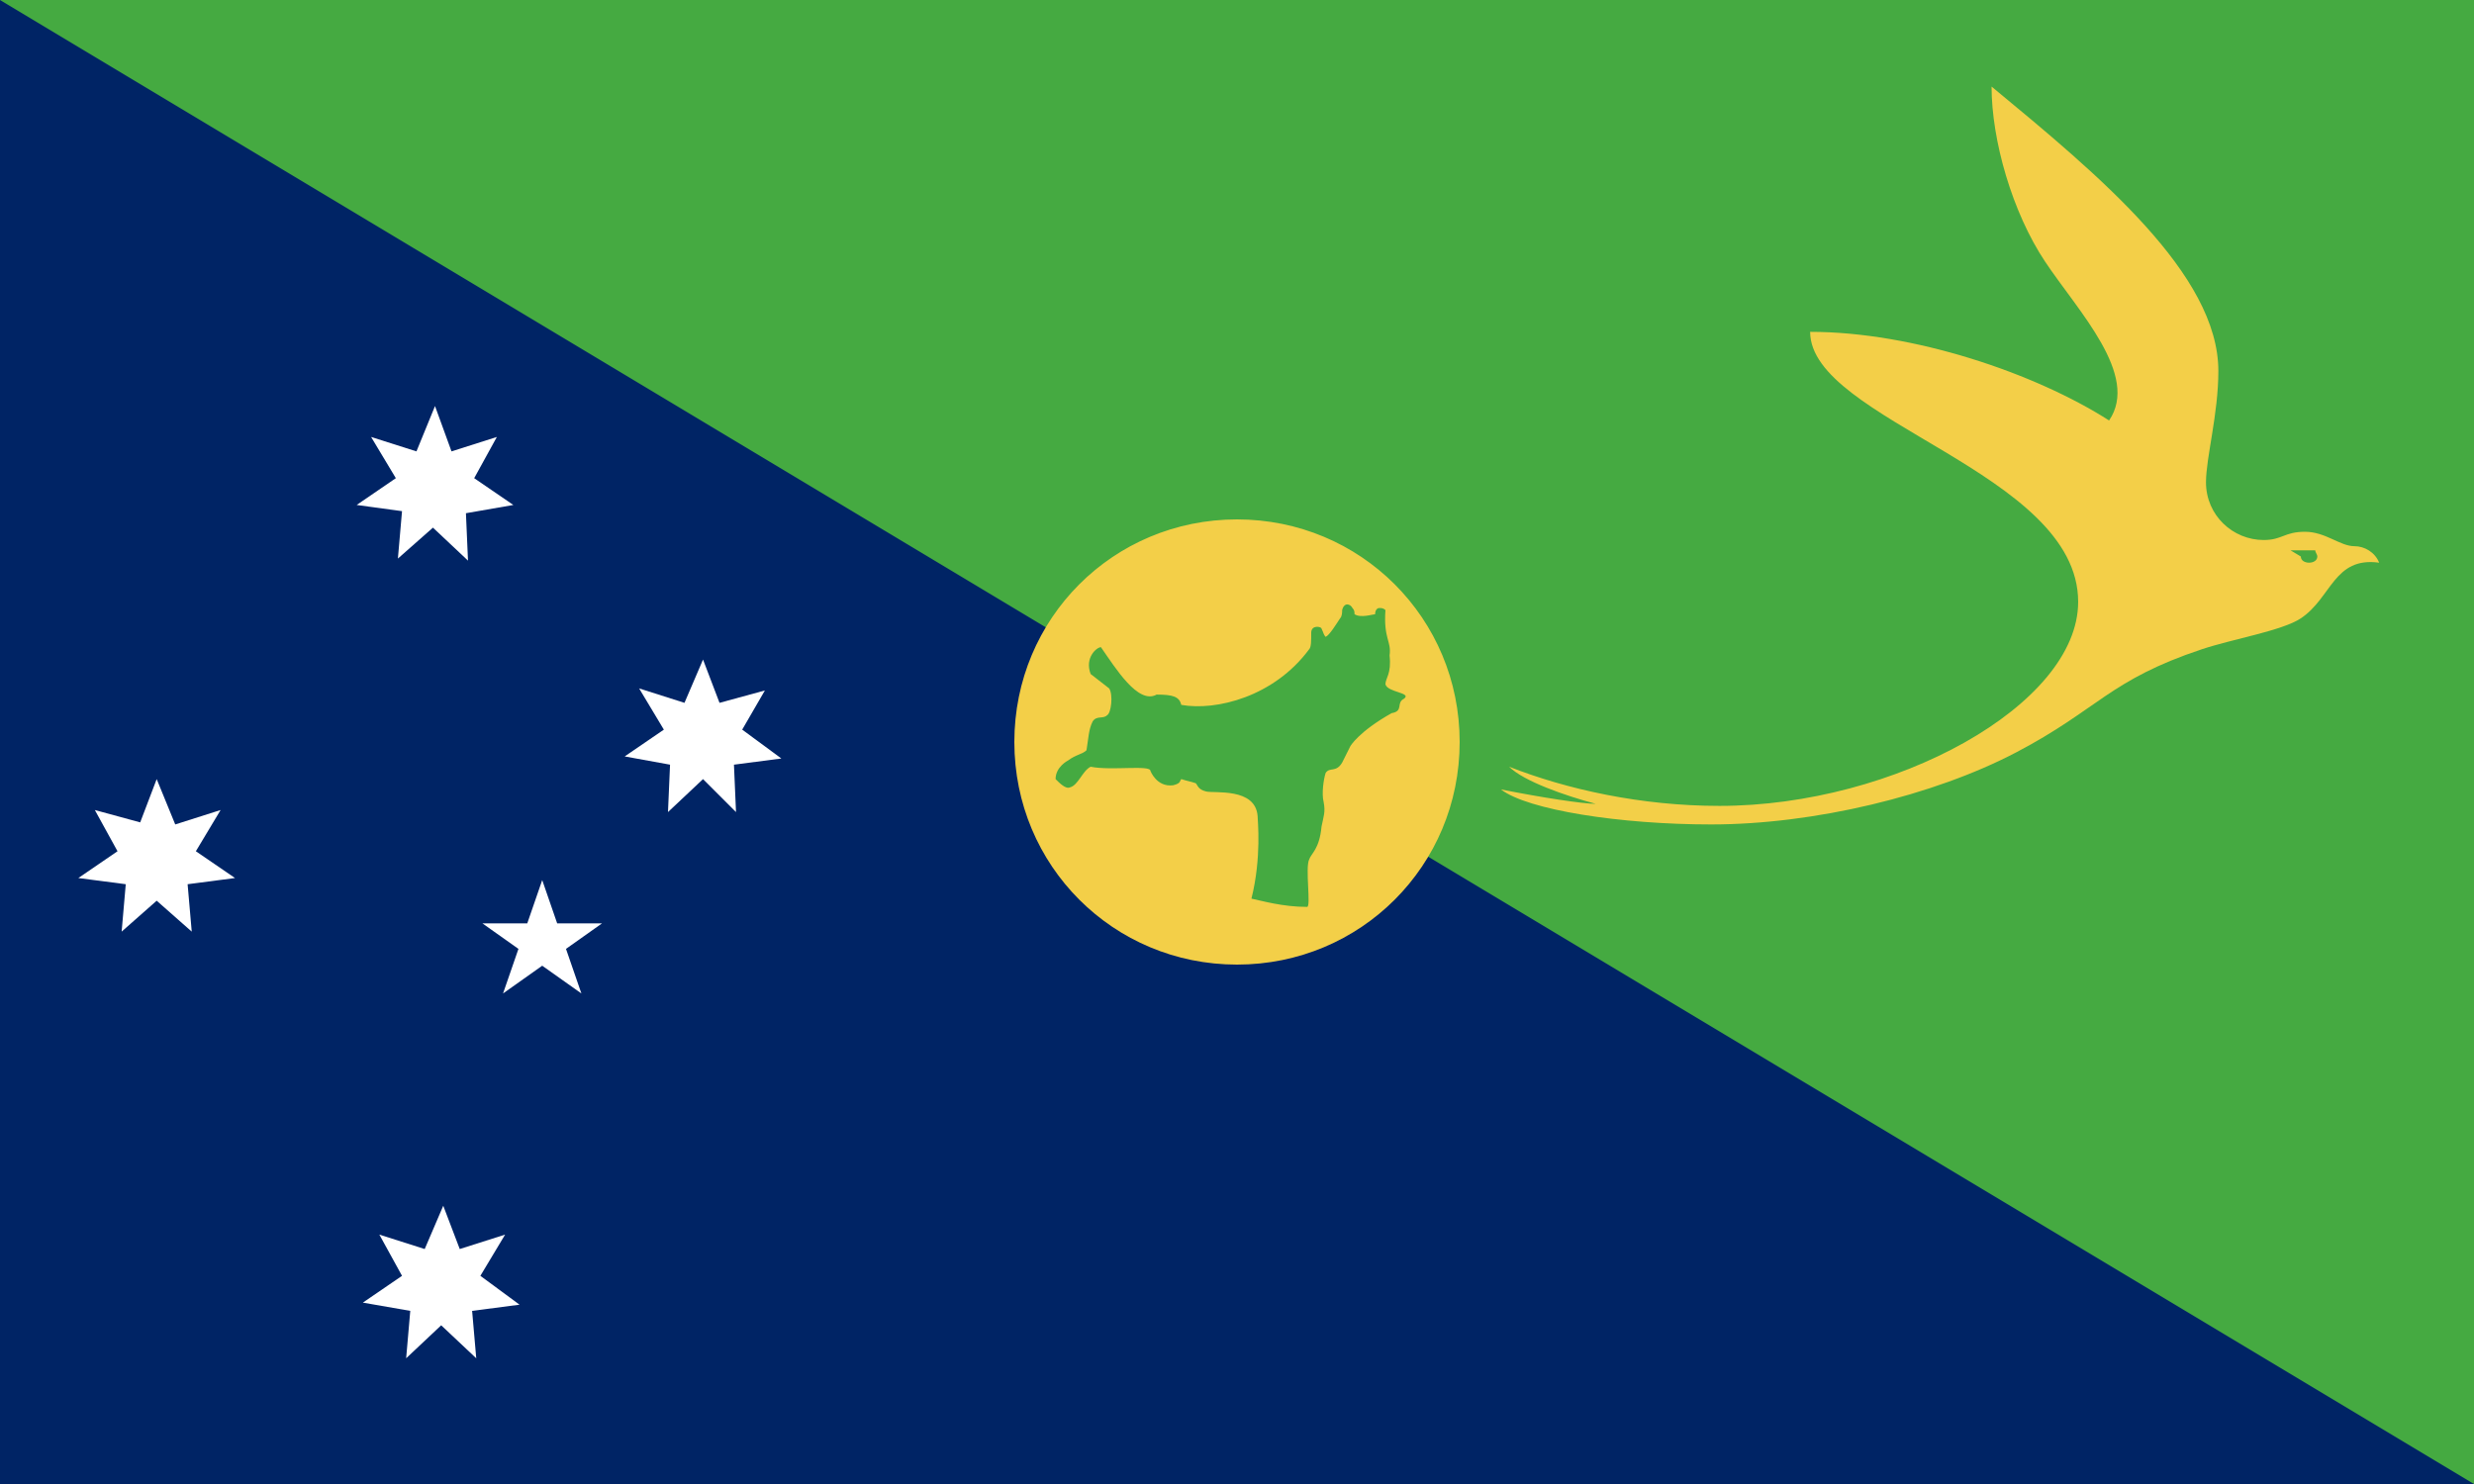
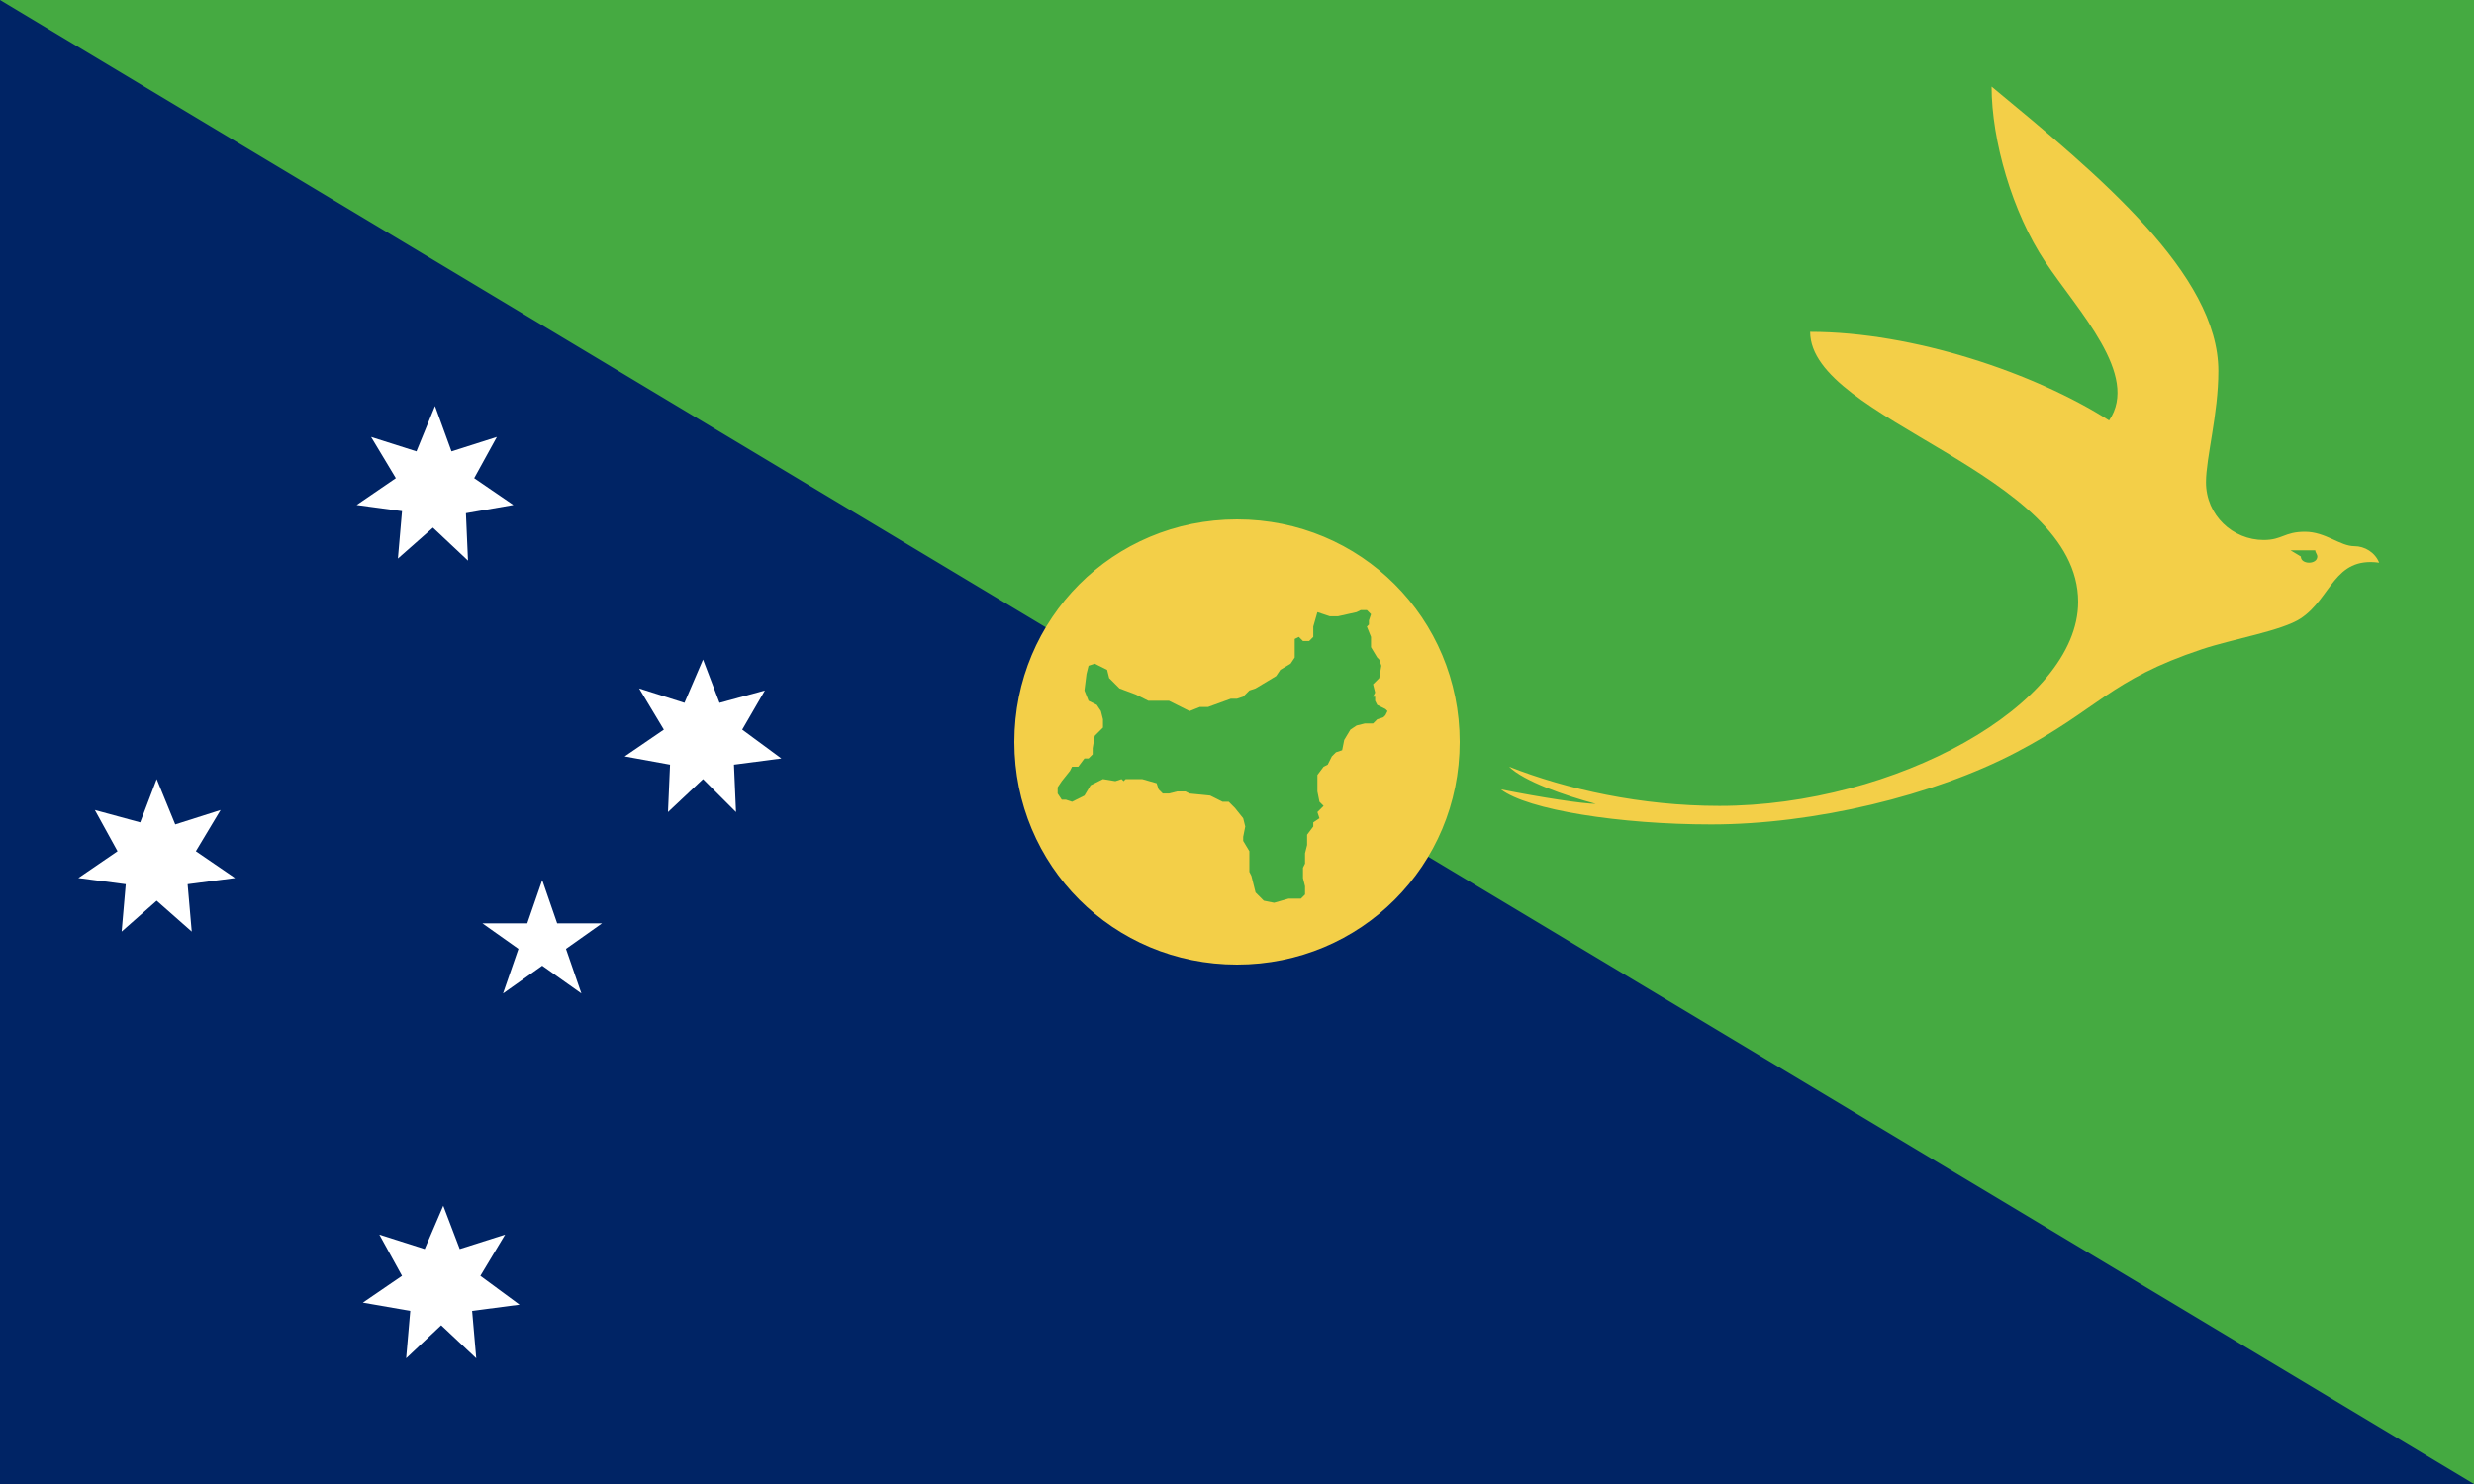
<svg xmlns="http://www.w3.org/2000/svg" width="1200" height="720">
  <path fill="#002465" d="m0 0h1200v720H0Z" />
  <path fill="#45aa41" d="m0 0h1200v720Z" />
  <path fill="#fff" d="m356 371l1 23-16-16-17 16 1-23-22-4 19-13-12-20 22 7 9-21 8 21 22-6-11 19 19 14Zm-263 81l-17-15-17 15 2-23-23-3 19-13-11-20 22 6 8-21 9 22 22-7-12 20 19 13-23 3Zm122 133l-9 21-22-7 11 20-19 13 23 4-2 23 17-16 17 16-2-23 23-3-19-14 12-20-22 7Zm4-366l-8-22-9 22-22-7 12 20-19 13 22 3-2 23 17-15 17 16-1-23 23-4-19-13 11-20Zm15 229h58l-48 34 19-55 19 55Z" />
  <path fill="#f3cf48" d="m1142 265c-7 0-14-7-24-7s-11 4-20 4c-15 0-28-12-28-28 0-12 6-33 6-54 0-47-58-95-110-138 0 26 10 61 26 85s46 55 31 77c-36-23-95-43-145-43 0 43 130 68 130 131 0 50-89 99-174 99-38 0-74-8-102-19 7 7 27 14 42 18-6 0-26-3-46-7 13 10 58 17 102 17 50 0 108-14 148-35s45-35 90-50c15-5 39-9 48-15 15-10 16-30 38-27-2-5-7-8-12-8Zm-22 8c-2 0-4-1-4-3l-5-3h12c0 1 1 2 1 3 0 2-2 3-4 3ZM600 468c60 0 108-48 108-108s-48-108-108-108-108 48-108 108 48 108 108 108Z" />
-   <path fill="#45aa41" d="m634 440c-12 0-22-3-27-4 5-20 3-38 3-40-1-14-21-11-25-12s-4-3-5-4c-3-1-4-1-7-2-1 1 0 2-4 3-8 1-11-7-11-7 0-3-19 0-29-2-4 2-6 9-10 10-2 1-5-2-7-4 0-6 6-9 6-9 4-3 7-3 9-5 1-6 1-10 3-14 2-3 5-1 7-3 2-1 3-10 1-13l-9-7c-3-8 3-13 5-13 7 10 18 28 27 23 8 0 11 1 12 5 17 3 45-4 62-27 1-1 1-4 1-8s5-3 5-2c1 2 1 3 2 4 2-1 5-6 7-9 1-1 1-3 1-4 1-4 4-3 5-1 1 1 1 2 1 3 3 2 9 0 10 0 0-2 1-3 2-3s2 0 3 1c-1 14 3 15 2 22 1 9-2 11-2 14 1 4 13 4 9 7-4 2 0 6-6 7-16 9-20 16-20 16l-4 8c-3 5-6 2-8 5-1 3-2 10-1 14 1 5 0 7-1 12-1 11-5 13-6 16-2 4 1 23-1 23Z" />
+   <path fill="#45aa41" d="m672 344-4-2-1-2v-2h-1l1-2-1-4 3-3 1-6-1-3-1-1-3-5v-5l-2-5 1-1v-2l1-3-2-2h-3l-2 1-9 2h-4l-6-2-2 7v5l-2 2h-3l-2-2-2 1v9l-2 3-5 3-2 3-10 6-3 1-3 3-3 1h-3l-11 4h-4l-5 2-10-5h-10l-6-3-8-3-5-5-1-4-6-3-3 1-1 4-1 8 2 5 4 2 2 3 1 4v4l-4 4-1 6v3l-2 2h-2l-3 4h-3l-1 2-4 5-2 3v3l2 3h2l3 1 6-3 3-5 6-3 6 1 3-1 1 1 1-1h8l7 2 1 3 2 2h3l4-1h4l2 1 10 1 6 3h3l3 3 4 5 1 4-1 5v2l3 5v10l1 2 2 8 4 4 5 1 7-2h6l2-2v-4l-1-4v-5l1-2v-5l1-4v-5l3-4v-2l3-2-1-3 3-3-2-2-1-5v-8l3-4 2-1 2-4 2-2 3-1 1-5 3-5 3-2 4-1h4l2-2 3-1 1-1 1-2z" />
</svg>
